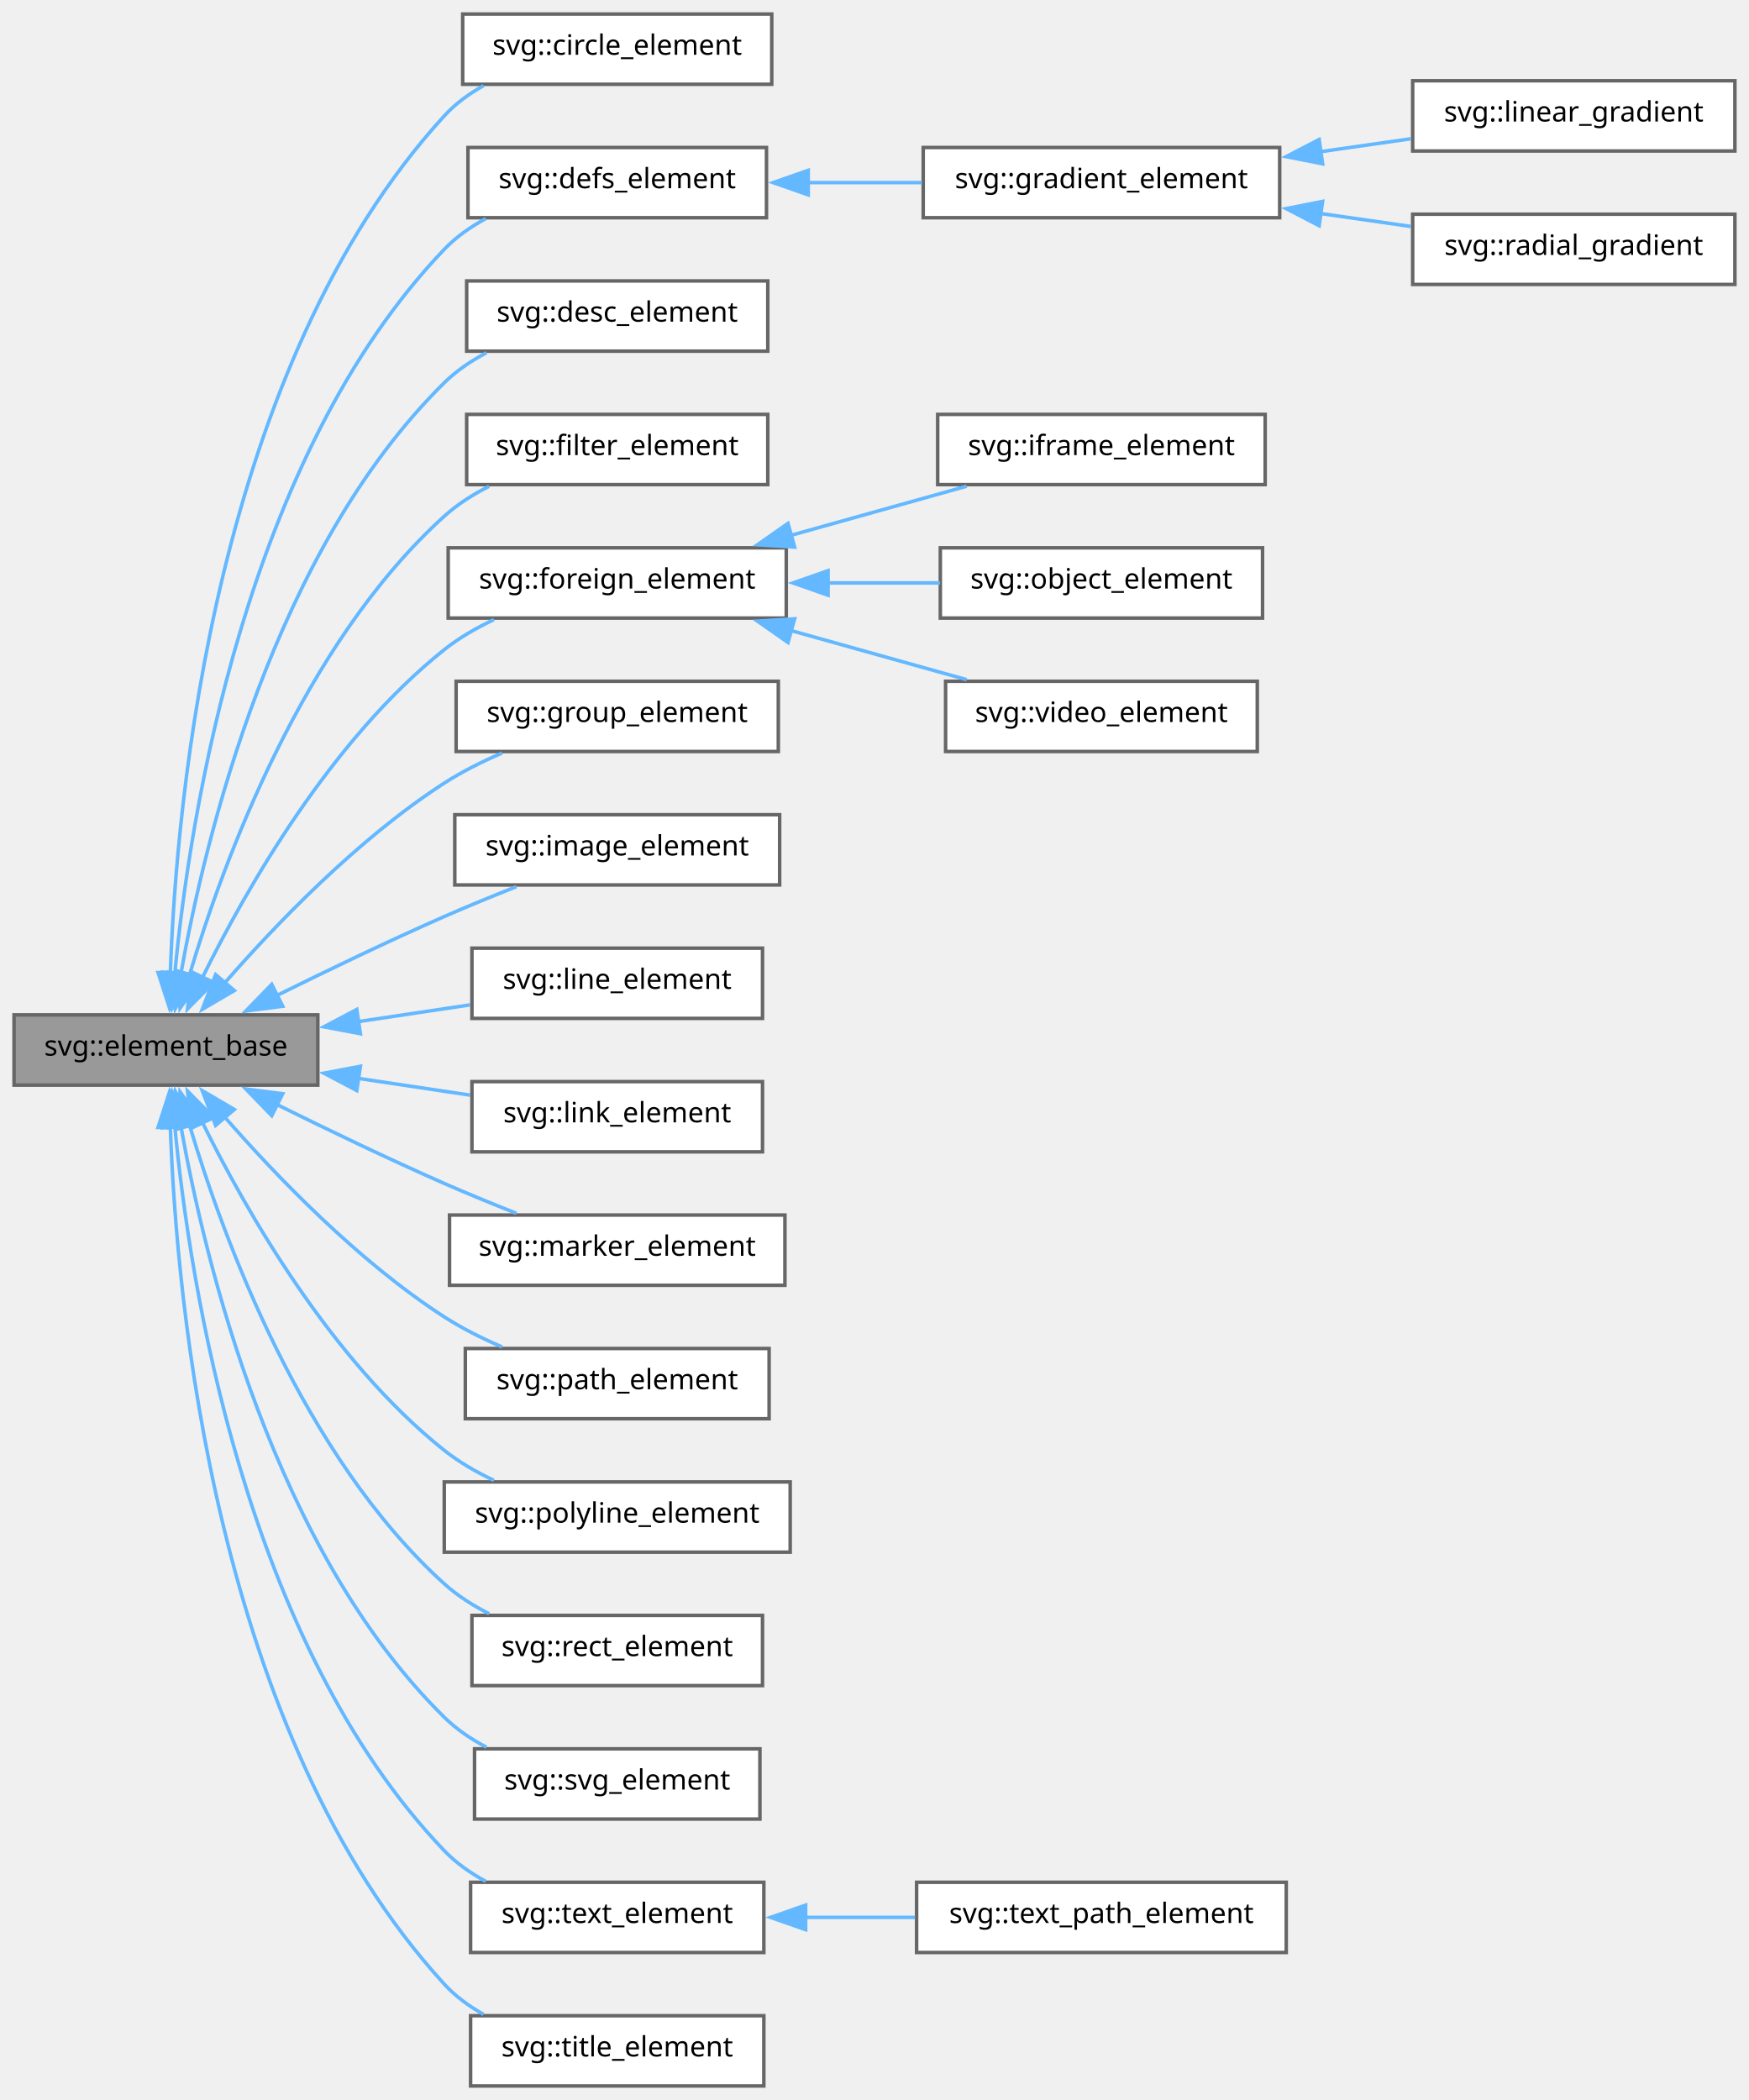
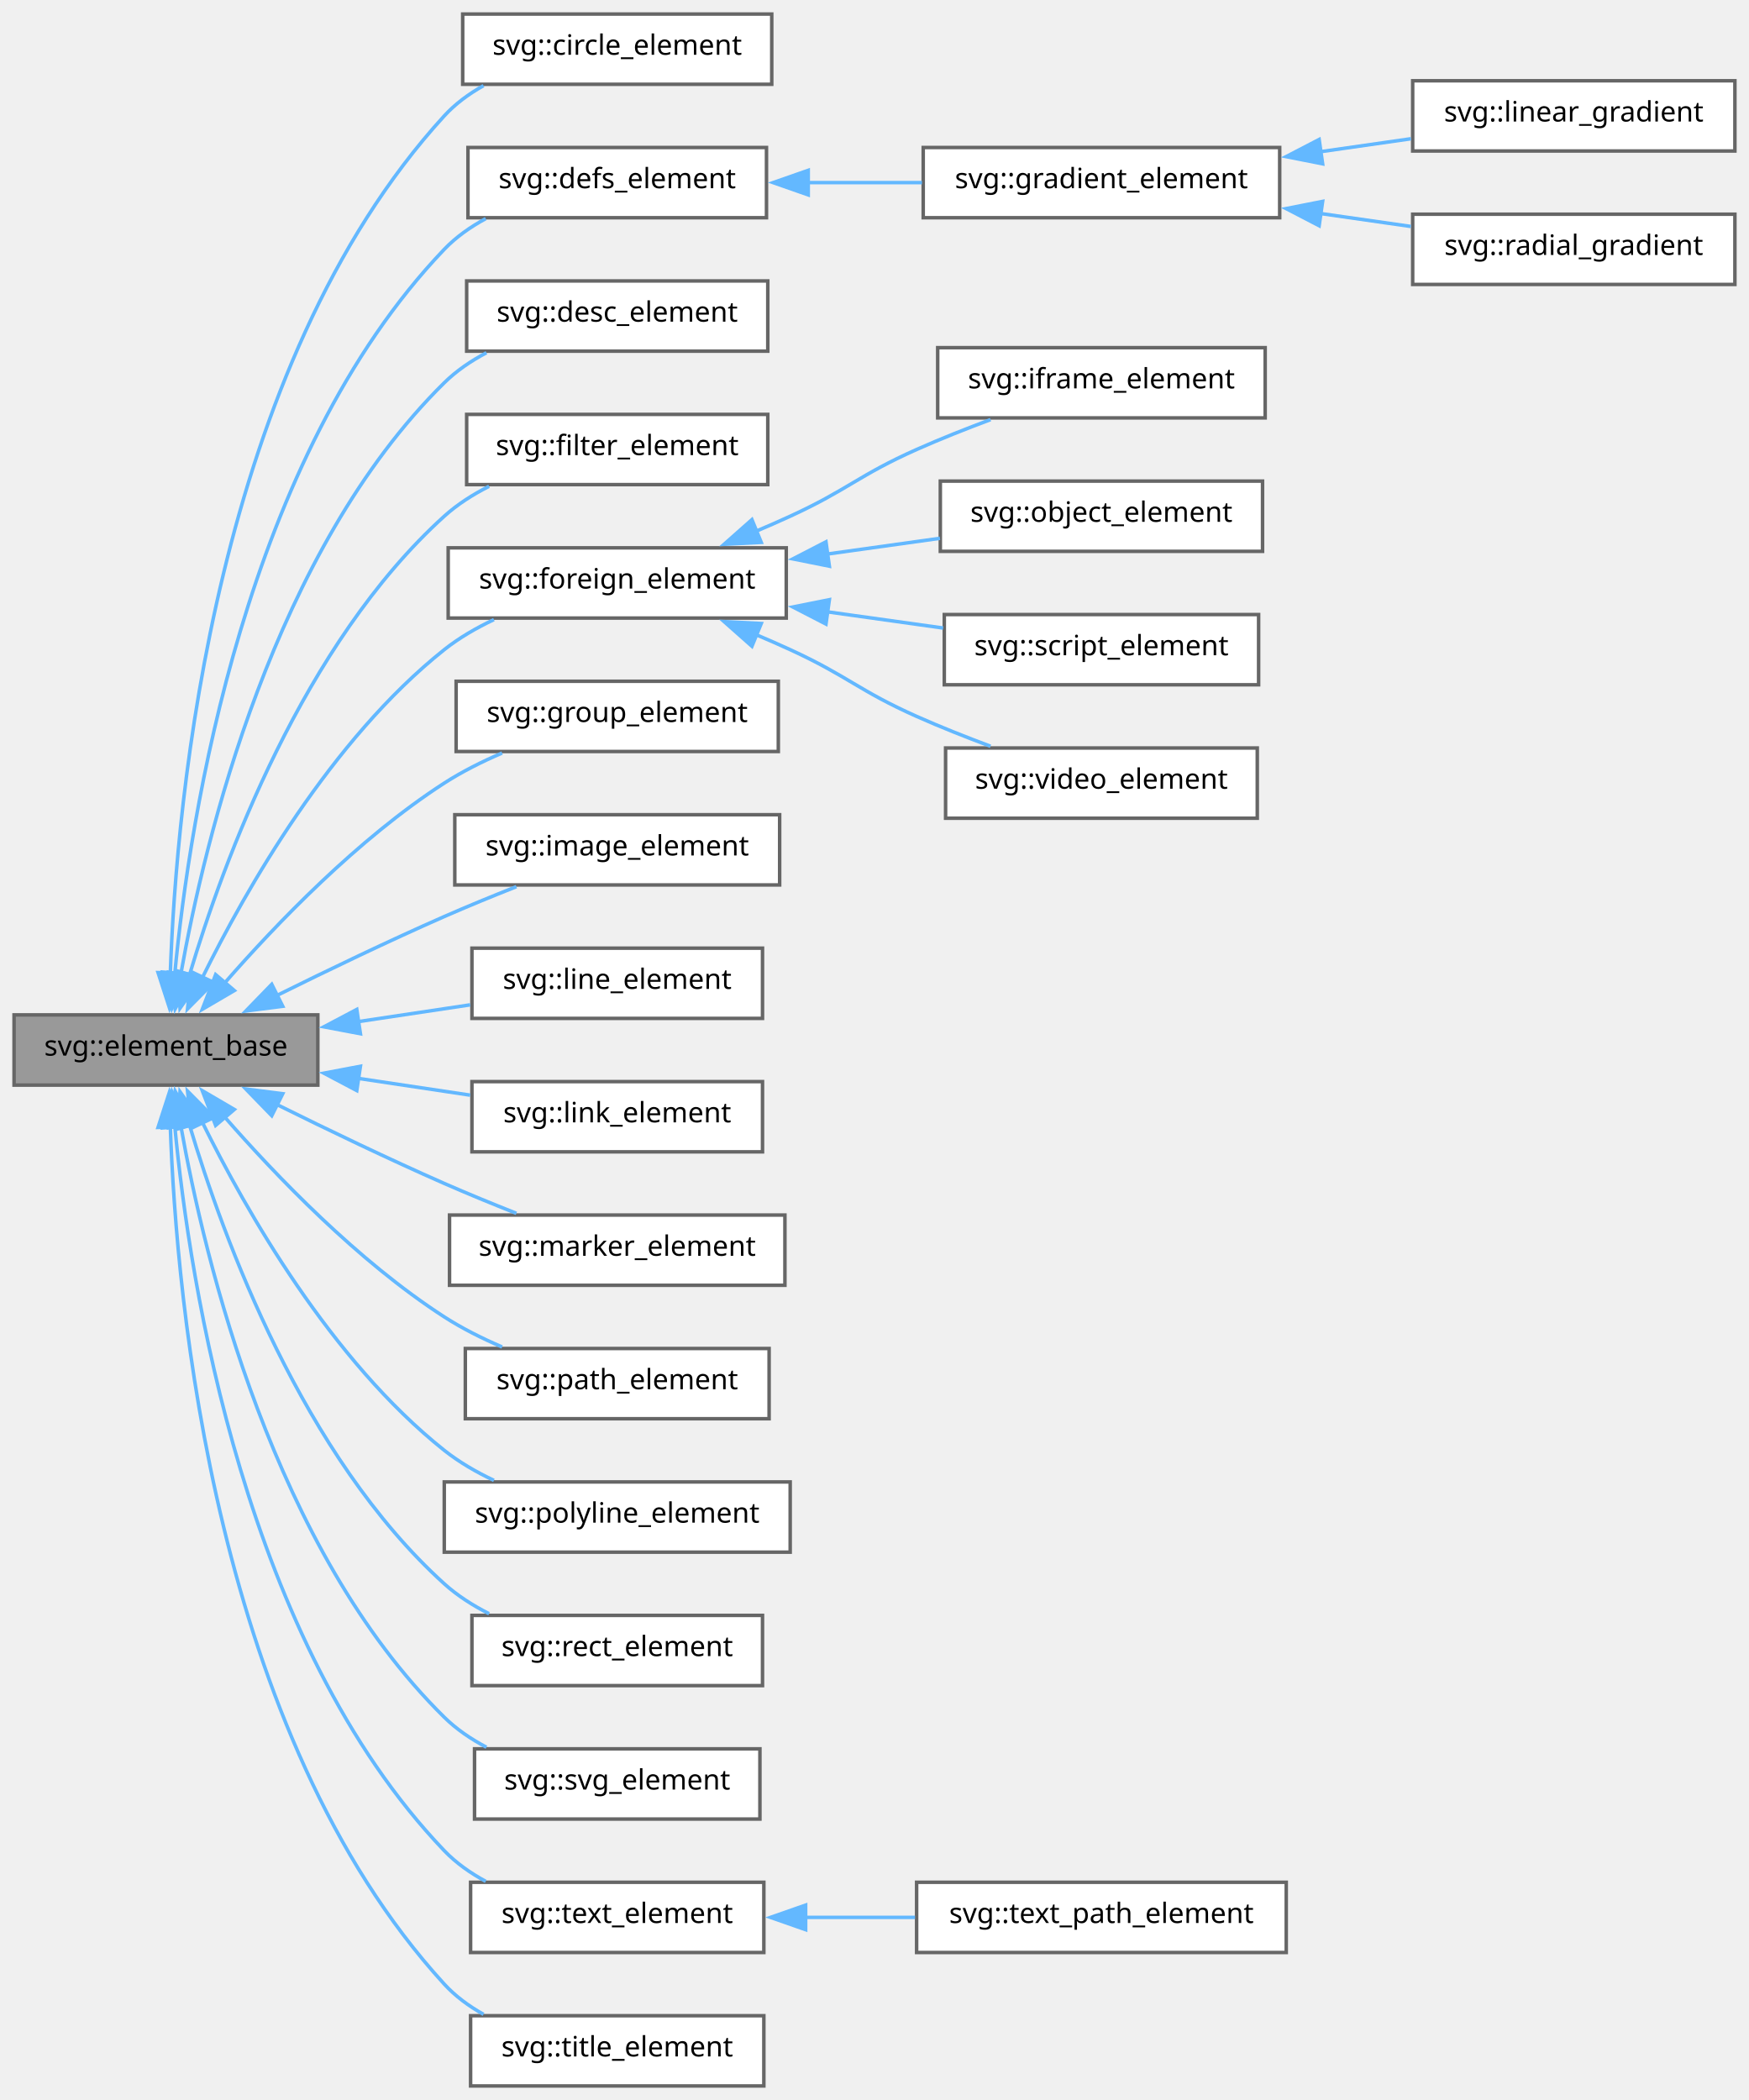
<svg xmlns="http://www.w3.org/2000/svg" xmlns:xlink="http://www.w3.org/1999/xlink" width="498pt" height="598pt" viewBox="0.00 0.00 498.00 598.00">
  <g id="graph0" class="graph" transform="scale(1 1) rotate(0) translate(4 594)">
    <g id="Node000001" class="node">
      <g id="a_Node000001">
        <a xlink:title="Abstract base class for all SVG Elements.">
          <polygon fill="#999999" stroke="#666666" points="86.5,-305 0,-305 0,-285 86.5,-285 86.5,-305" />
          <text text-anchor="middle" x="43.25" y="-293.4" font-family="SourceSans" font-size="8.00">svg::element_base</text>
        </a>
      </g>
    </g>
    <g id="Node000002" class="node">
      <g id="a_Node000002">
        <a xlink:href="group__elements.html#structsvg_1_1circle__element" target="_top" xlink:title=" ">
          <polygon fill="white" stroke="#666666" points="215.75,-590 127.75,-590 127.75,-570 215.75,-570 215.75,-590" />
          <text text-anchor="middle" x="171.75" y="-578.4" font-family="SourceSans" font-size="8.00">svg::circle_element</text>
        </a>
      </g>
    </g>
    <g id="edge1_Node000001_Node000002" class="edge">
      <g id="a_edge1_Node000001_Node000002">
        <a xlink:title=" ">
          <path fill="none" stroke="#63b8ff" d="M44.49,-316.67C46.2,-366.34 57.19,-489.61 122.5,-561 125.66,-564.45 129.53,-567.29 133.68,-569.61" />
          <polygon fill="#63b8ff" stroke="#63b8ff" points="48,-316.88 44.26,-306.97 41,-317.05 48,-316.88" />
        </a>
      </g>
    </g>
    <g id="Node000003" class="node">
      <g id="a_Node000003">
        <a xlink:href="group__elements.html#structsvg_1_1defs__element" target="_top" xlink:title=" ">
          <polygon fill="white" stroke="#666666" points="214.25,-552 129.25,-552 129.25,-532 214.25,-532 214.25,-552" />
          <text text-anchor="middle" x="171.75" y="-540.4" font-family="SourceSans" font-size="8.00">svg::defs_element</text>
        </a>
      </g>
    </g>
    <g id="edge2_Node000001_Node000003" class="edge">
      <g id="a_edge2_Node000001_Node000003">
        <a xlink:title=" ">
          <path fill="none" stroke="#63b8ff" d="M45.78,-316.84C50.03,-361.42 65.76,-463.68 122.5,-523 125.86,-526.51 129.95,-529.39 134.31,-531.74" />
          <polygon fill="#63b8ff" stroke="#63b8ff" points="49.27,-316.6 44.95,-306.93 42.3,-317.18 49.27,-316.6" />
        </a>
      </g>
    </g>
    <g id="Node000007" class="node">
      <g id="a_Node000007">
        <a xlink:href="group__elements.html#structsvg_1_1desc__element" target="_top" xlink:title=" ">
          <polygon fill="white" stroke="#666666" points="214.62,-514 128.88,-514 128.88,-494 214.62,-494 214.62,-514" />
          <text text-anchor="middle" x="171.75" y="-502.4" font-family="SourceSans" font-size="8.00">svg::desc_element</text>
        </a>
      </g>
    </g>
    <g id="edge6_Node000001_Node000007" class="edge">
      <g id="a_edge6_Node000001_Node000007">
        <a xlink:title=" ">
          <path fill="none" stroke="#63b8ff" d="M47.44,-316.35C54.31,-355.06 73.98,-437.22 122.5,-485 125.96,-488.41 130.11,-491.23 134.51,-493.55" />
          <polygon fill="#63b8ff" stroke="#63b8ff" points="50.93,-316 45.86,-306.7 44.03,-317.14 50.93,-316" />
        </a>
      </g>
    </g>
    <g id="Node000008" class="node">
      <g id="a_Node000008">
        <a xlink:href="group__elements.html#structsvg_1_1filter__element" target="_top" xlink:title=" ">
          <polygon fill="white" stroke="#666666" points="214.62,-476 128.88,-476 128.88,-456 214.62,-456 214.62,-476" />
          <text text-anchor="middle" x="171.75" y="-464.4" font-family="SourceSans" font-size="8.00">svg::filter_element</text>
        </a>
      </g>
    </g>
    <g id="edge7_Node000001_Node000008" class="edge">
      <g id="a_edge7_Node000001_Node000008">
        <a xlink:title=" ">
          <path fill="none" stroke="#63b8ff" d="M49.94,-316.32C59.62,-348.78 82.29,-410.63 122.5,-447 126.24,-450.38 130.65,-453.19 135.26,-455.52" />
          <polygon fill="#63b8ff" stroke="#63b8ff" points="53.36,-315.56 47.26,-306.89 46.62,-317.47 53.36,-315.56" />
        </a>
      </g>
    </g>
    <g id="Node000009" class="node">
      <g id="a_Node000009">
        <a xlink:href="group__elements.html#structsvg_1_1foreign__element" target="_top" xlink:title=" ">
          <polygon fill="white" stroke="#666666" points="219.88,-438 123.62,-438 123.62,-418 219.88,-418 219.88,-438" />
          <text text-anchor="middle" x="171.75" y="-426.4" font-family="SourceSans" font-size="8.00">svg::foreign_element</text>
        </a>
      </g>
    </g>
    <g id="edge8_Node000001_Node000009" class="edge">
      <g id="a_edge8_Node000001_Node000009">
        <a xlink:title=" ">
          <path fill="none" stroke="#63b8ff" d="M53.62,-315.59C66.06,-340.81 90.25,-383.33 122.5,-409 126.73,-412.36 131.62,-415.19 136.64,-417.56" />
          <polygon fill="#63b8ff" stroke="#63b8ff" points="56.86,-314.24 49.4,-306.71 50.54,-317.25 56.86,-314.24" />
        </a>
      </g>
    </g>
-     <g id="Node000013" class="node">
-       <g id="a_Node000013">
+     <g id="Node000014" class="node">
+       <g id="a_Node000014">
        <a xlink:href="group__elements.html#structsvg_1_1group__element" target="_top" xlink:title=" ">
          <polygon fill="white" stroke="#666666" points="217.62,-400 125.88,-400 125.88,-380 217.62,-380 217.62,-400" />
          <text text-anchor="middle" x="171.75" y="-388.4" font-family="SourceSans" font-size="8.00">svg::group_element</text>
        </a>
      </g>
    </g>
-     <g id="edge12_Node000001_Node000013" class="edge">
-       <g id="a_edge12_Node000001_Node000013">
+     <g id="edge13_Node000001_Node000014" class="edge">
+       <g id="a_edge13_Node000001_Node000014">
        <a xlink:title=" ">
          <path fill="none" stroke="#63b8ff" d="M59.83,-313.92C74.53,-330.77 97.93,-355.15 122.5,-371 127.57,-374.27 133.29,-377.13 138.97,-379.57" />
          <polygon fill="#63b8ff" stroke="#63b8ff" points="62.73,-311.93 53.59,-306.58 57.4,-316.47 62.73,-311.93" />
        </a>
      </g>
    </g>
-     <g id="Node000014" class="node">
-       <g id="a_Node000014">
+     <g id="Node000015" class="node">
+       <g id="a_Node000015">
        <a xlink:href="group__elements.html#structsvg_1_1image__element" target="_top" xlink:title=" ">
          <polygon fill="white" stroke="#666666" points="218,-362 125.5,-362 125.5,-342 218,-342 218,-362" />
          <text text-anchor="middle" x="171.75" y="-350.4" font-family="SourceSans" font-size="8.00">svg::image_element</text>
        </a>
      </g>
    </g>
-     <g id="edge13_Node000001_Node000014" class="edge">
-       <g id="a_edge13_Node000001_Node000014">
+     <g id="edge14_Node000001_Node000015" class="edge">
+       <g id="a_edge14_Node000001_Node000015">
        <a xlink:title=" ">
          <path fill="none" stroke="#63b8ff" d="M74.94,-310.58C89.27,-317.68 106.63,-326.03 122.5,-333 129.09,-335.89 136.28,-338.84 143.04,-341.51" />
          <polygon fill="#63b8ff" stroke="#63b8ff" points="76.51,-307.45 66,-306.11 73.38,-313.71 76.51,-307.45" />
        </a>
      </g>
    </g>
-     <g id="Node000015" class="node">
-       <g id="a_Node000015">
+     <g id="Node000016" class="node">
+       <g id="a_Node000016">
        <a xlink:href="group__elements.html#structsvg_1_1line__element" target="_top" xlink:title=" ">
          <polygon fill="white" stroke="#666666" points="213.12,-324 130.38,-324 130.38,-304 213.12,-304 213.12,-324" />
          <text text-anchor="middle" x="171.75" y="-312.4" font-family="SourceSans" font-size="8.00">svg::line_element</text>
        </a>
      </g>
    </g>
-     <g id="edge14_Node000001_Node000015" class="edge">
-       <g id="a_edge14_Node000001_Node000015">
+     <g id="edge15_Node000001_Node000016" class="edge">
+       <g id="a_edge15_Node000001_Node000016">
        <a xlink:title=" ">
          <path fill="none" stroke="#63b8ff" d="M98.08,-303.09C108.73,-304.69 119.75,-306.34 129.89,-307.86" />
          <polygon fill="#63b8ff" stroke="#63b8ff" points="98.63,-299.63 88.22,-301.6 97.59,-306.55 98.63,-299.63" />
        </a>
      </g>
    </g>
-     <g id="Node000016" class="node">
-       <g id="a_Node000016">
+     <g id="Node000017" class="node">
+       <g id="a_Node000017">
        <a xlink:href="group__elements.html#structsvg_1_1link__element" target="_top" xlink:title=" ">
          <polygon fill="white" stroke="#666666" points="213.12,-286 130.38,-286 130.38,-266 213.12,-266 213.12,-286" />
          <text text-anchor="middle" x="171.75" y="-274.4" font-family="SourceSans" font-size="8.00">svg::link_element</text>
        </a>
      </g>
    </g>
-     <g id="edge15_Node000001_Node000016" class="edge">
-       <g id="a_edge15_Node000001_Node000016">
+     <g id="edge16_Node000001_Node000017" class="edge">
+       <g id="a_edge16_Node000001_Node000017">
        <a xlink:title=" ">
          <path fill="none" stroke="#63b8ff" d="M98.08,-286.91C108.73,-285.31 119.75,-283.66 129.89,-282.14" />
          <polygon fill="#63b8ff" stroke="#63b8ff" points="97.59,-283.45 88.22,-288.4 98.63,-290.37 97.59,-283.45" />
        </a>
      </g>
    </g>
-     <g id="Node000017" class="node">
-       <g id="a_Node000017">
+     <g id="Node000018" class="node">
+       <g id="a_Node000018">
        <a xlink:href="group__elements.html#structsvg_1_1marker__element" target="_top" xlink:title=" ">
          <polygon fill="white" stroke="#666666" points="219.5,-248 124,-248 124,-228 219.5,-228 219.5,-248" />
          <text text-anchor="middle" x="171.75" y="-236.4" font-family="SourceSans" font-size="8.00">svg::marker_element</text>
        </a>
      </g>
    </g>
-     <g id="edge16_Node000001_Node000017" class="edge">
-       <g id="a_edge16_Node000001_Node000017">
+     <g id="edge17_Node000001_Node000018" class="edge">
+       <g id="a_edge17_Node000001_Node000018">
        <a xlink:title=" ">
          <path fill="none" stroke="#63b8ff" d="M74.94,-279.42C89.27,-272.32 106.63,-263.97 122.5,-257 129.09,-254.11 136.28,-251.16 143.04,-248.49" />
          <polygon fill="#63b8ff" stroke="#63b8ff" points="73.38,-276.29 66,-283.89 76.51,-282.55 73.38,-276.29" />
        </a>
      </g>
    </g>
-     <g id="Node000018" class="node">
-       <g id="a_Node000018">
+     <g id="Node000019" class="node">
+       <g id="a_Node000019">
        <a xlink:href="group__elements.html#structsvg_1_1path__element" target="_top" xlink:title=" ">
          <polygon fill="white" stroke="#666666" points="215,-210 128.5,-210 128.5,-190 215,-190 215,-210" />
          <text text-anchor="middle" x="171.75" y="-198.4" font-family="SourceSans" font-size="8.00">svg::path_element</text>
        </a>
      </g>
    </g>
-     <g id="edge17_Node000001_Node000018" class="edge">
-       <g id="a_edge17_Node000001_Node000018">
+     <g id="edge18_Node000001_Node000019" class="edge">
+       <g id="a_edge18_Node000001_Node000019">
        <a xlink:title=" ">
          <path fill="none" stroke="#63b8ff" d="M59.83,-276.08C74.53,-259.23 97.93,-234.85 122.5,-219 127.57,-215.73 133.29,-212.87 138.97,-210.43" />
          <polygon fill="#63b8ff" stroke="#63b8ff" points="57.4,-273.53 53.59,-283.42 62.73,-278.07 57.4,-273.53" />
        </a>
      </g>
    </g>
-     <g id="Node000019" class="node">
-       <g id="a_Node000019">
+     <g id="Node000020" class="node">
+       <g id="a_Node000020">
        <a xlink:href="group__elements.html#structsvg_1_1polyline__element" target="_top" xlink:title=" ">
          <polygon fill="white" stroke="#666666" points="221,-172 122.5,-172 122.5,-152 221,-152 221,-172" />
          <text text-anchor="middle" x="171.75" y="-160.4" font-family="SourceSans" font-size="8.00">svg::polyline_element</text>
        </a>
      </g>
    </g>
-     <g id="edge18_Node000001_Node000019" class="edge">
-       <g id="a_edge18_Node000001_Node000019">
+     <g id="edge19_Node000001_Node000020" class="edge">
+       <g id="a_edge19_Node000001_Node000020">
        <a xlink:title=" ">
          <path fill="none" stroke="#63b8ff" d="M53.62,-274.41C66.06,-249.19 90.25,-206.67 122.5,-181 126.73,-177.64 131.62,-174.81 136.64,-172.44" />
          <polygon fill="#63b8ff" stroke="#63b8ff" points="50.54,-272.75 49.4,-283.29 56.86,-275.76 50.54,-272.75" />
        </a>
      </g>
    </g>
-     <g id="Node000020" class="node">
-       <g id="a_Node000020">
+     <g id="Node000021" class="node">
+       <g id="a_Node000021">
        <a xlink:href="group__elements.html#structsvg_1_1rect__element" target="_top" xlink:title=" ">
          <polygon fill="white" stroke="#666666" points="213.12,-134 130.38,-134 130.38,-114 213.12,-114 213.12,-134" />
          <text text-anchor="middle" x="171.75" y="-122.4" font-family="SourceSans" font-size="8.00">svg::rect_element</text>
        </a>
      </g>
    </g>
-     <g id="edge19_Node000001_Node000020" class="edge">
-       <g id="a_edge19_Node000001_Node000020">
+     <g id="edge20_Node000001_Node000021" class="edge">
+       <g id="a_edge20_Node000001_Node000021">
        <a xlink:title=" ">
          <path fill="none" stroke="#63b8ff" d="M49.94,-273.68C59.62,-241.22 82.29,-179.37 122.5,-143 126.24,-139.62 130.65,-136.81 135.26,-134.48" />
          <polygon fill="#63b8ff" stroke="#63b8ff" points="46.62,-272.53 47.26,-283.11 53.36,-274.44 46.62,-272.53" />
        </a>
      </g>
    </g>
-     <g id="Node000021" class="node">
-       <g id="a_Node000021">
+     <g id="Node000022" class="node">
+       <g id="a_Node000022">
        <a xlink:href="group__elements.html#structsvg_1_1svg__element" target="_top" xlink:title=" ">
          <polygon fill="white" stroke="#666666" points="212.38,-96 131.12,-96 131.12,-76 212.38,-76 212.38,-96" />
          <text text-anchor="middle" x="171.75" y="-84.4" font-family="SourceSans" font-size="8.00">svg::svg_element</text>
        </a>
      </g>
    </g>
-     <g id="edge20_Node000001_Node000021" class="edge">
-       <g id="a_edge20_Node000001_Node000021">
+     <g id="edge21_Node000001_Node000022" class="edge">
+       <g id="a_edge21_Node000001_Node000022">
        <a xlink:title=" ">
          <path fill="none" stroke="#63b8ff" d="M47.44,-273.65C54.31,-234.94 73.98,-152.78 122.5,-105 125.96,-101.59 130.11,-98.77 134.51,-96.45" />
          <polygon fill="#63b8ff" stroke="#63b8ff" points="44.03,-272.86 45.86,-283.3 50.93,-274 44.03,-272.86" />
        </a>
      </g>
    </g>
-     <g id="Node000022" class="node">
-       <g id="a_Node000022">
+     <g id="Node000023" class="node">
+       <g id="a_Node000023">
        <a xlink:href="group__elements.html#structsvg_1_1text__element" target="_top" xlink:title=" ">
          <polygon fill="white" stroke="#666666" points="213.5,-58 130,-58 130,-38 213.5,-38 213.5,-58" />
          <text text-anchor="middle" x="171.75" y="-46.4" font-family="SourceSans" font-size="8.00">svg::text_element</text>
        </a>
      </g>
    </g>
-     <g id="edge21_Node000001_Node000022" class="edge">
-       <g id="a_edge21_Node000001_Node000022">
+     <g id="edge22_Node000001_Node000023" class="edge">
+       <g id="a_edge22_Node000001_Node000023">
        <a xlink:title=" ">
          <path fill="none" stroke="#63b8ff" d="M45.78,-273.16C50.03,-228.58 65.76,-126.32 122.5,-67 125.86,-63.49 129.95,-60.61 134.31,-58.26" />
          <polygon fill="#63b8ff" stroke="#63b8ff" points="42.3,-272.82 44.95,-283.07 49.27,-273.4 42.3,-272.82" />
        </a>
      </g>
    </g>
-     <g id="Node000024" class="node">
-       <g id="a_Node000024">
+     <g id="Node000025" class="node">
+       <g id="a_Node000025">
        <a xlink:href="group__elements.html#structsvg_1_1title__element" target="_top" xlink:title=" ">
          <polygon fill="white" stroke="#666666" points="213.5,-20 130,-20 130,0 213.5,0 213.5,-20" />
          <text text-anchor="middle" x="171.75" y="-8.4" font-family="SourceSans" font-size="8.00">svg::title_element</text>
        </a>
      </g>
    </g>
-     <g id="edge23_Node000001_Node000024" class="edge">
-       <g id="a_edge23_Node000001_Node000024">
+     <g id="edge24_Node000001_Node000025" class="edge">
+       <g id="a_edge24_Node000001_Node000025">
        <a xlink:title=" ">
          <path fill="none" stroke="#63b8ff" d="M44.49,-273.33C46.2,-223.66 57.19,-100.39 122.5,-29 125.66,-25.55 129.53,-22.71 133.68,-20.39" />
          <polygon fill="#63b8ff" stroke="#63b8ff" points="41,-272.95 44.26,-283.03 48,-273.12 41,-272.95" />
        </a>
      </g>
    </g>
    <g id="Node000004" class="node">
      <g id="a_Node000004">
        <a xlink:href="group__elements.html#structsvg_1_1gradient__element" target="_top" xlink:title=" ">
          <polygon fill="white" stroke="#666666" points="360.38,-552 258.88,-552 258.88,-532 360.38,-532 360.38,-552" />
          <text text-anchor="middle" x="309.62" y="-540.4" font-family="SourceSans" font-size="8.00">svg::gradient_element</text>
        </a>
      </g>
    </g>
    <g id="edge3_Node000003_Node000004" class="edge">
      <g id="a_edge3_Node000003_Node000004">
        <a xlink:title=" ">
          <path fill="none" stroke="#63b8ff" d="M225.99,-542C236.71,-542 247.93,-542 258.53,-542" />
          <polygon fill="#63b8ff" stroke="#63b8ff" points="226.14,-538.5 216.14,-542 226.14,-545.5 226.14,-538.5" />
        </a>
      </g>
    </g>
    <g id="Node000005" class="node">
      <g id="a_Node000005">
        <a xlink:href="group__elements.html#structsvg_1_1linear__gradient" target="_top" xlink:title="Linear gradients https://developer.mozilla.org/en-US/docs/Web/SVG/Element/linearGradient.">
          <polygon fill="white" stroke="#666666" points="490,-571 398.25,-571 398.25,-551 490,-551 490,-571" />
          <text text-anchor="middle" x="444.12" y="-559.4" font-family="SourceSans" font-size="8.00">svg::linear_gradient</text>
        </a>
      </g>
    </g>
    <g id="edge4_Node000004_Node000005" class="edge">
      <g id="a_edge4_Node000004_Node000005">
        <a xlink:title=" ">
          <path fill="none" stroke="#63b8ff" d="M372,-550.8C380.67,-552.04 389.46,-553.3 397.75,-554.49" />
          <polygon fill="#63b8ff" stroke="#63b8ff" points="372.61,-547.35 362.22,-549.4 371.62,-554.28 372.61,-547.35" />
        </a>
      </g>
    </g>
    <g id="Node000006" class="node">
      <g id="a_Node000006">
        <a xlink:href="group__elements.html#structsvg_1_1radial__gradient" target="_top" xlink:title="Circular gradients https://developer.mozilla.org/en-US/docs/Web/SVG/Element/radialGradient.">
          <polygon fill="white" stroke="#666666" points="490,-533 398.25,-533 398.25,-513 490,-513 490,-533" />
          <text text-anchor="middle" x="444.12" y="-521.4" font-family="SourceSans" font-size="8.00">svg::radial_gradient</text>
        </a>
      </g>
    </g>
    <g id="edge5_Node000004_Node000006" class="edge">
      <g id="a_edge5_Node000004_Node000006">
        <a xlink:title=" ">
          <path fill="none" stroke="#63b8ff" d="M372,-533.2C380.67,-531.96 389.46,-530.7 397.75,-529.51" />
          <polygon fill="#63b8ff" stroke="#63b8ff" points="371.62,-529.72 362.22,-534.6 372.61,-536.65 371.62,-529.72" />
        </a>
      </g>
    </g>
    <g id="Node000010" class="node">
      <g id="a_Node000010">
        <a xlink:href="group__elements.html#structsvg_1_1iframe__element" target="_top" xlink:title="iframe HTML object embedded in SVG container. NB: HTML elements video/audio/iframe/canvas can be used...">
-           <polygon fill="white" stroke="#666666" points="356.25,-476 263,-476 263,-456 356.25,-456 356.25,-476" />
-           <text text-anchor="middle" x="309.62" y="-464.4" font-family="SourceSans" font-size="8.00">svg::iframe_element</text>
+           <polygon fill="white" stroke="#666666" points="356.25,-495 263,-495 263,-475 356.25,-475 356.25,-495" />
+           <text text-anchor="middle" x="309.62" y="-483.4" font-family="SourceSans" font-size="8.00">svg::iframe_element</text>
        </a>
      </g>
    </g>
    <g id="edge9_Node000009_Node000010" class="edge">
      <g id="a_edge9_Node000009_Node000010">
        <a xlink:title=" ">
-           <path fill="none" stroke="#63b8ff" d="M221.3,-441.58C237.74,-446.18 255.83,-451.23 271.26,-455.55" />
-           <polygon fill="#63b8ff" stroke="#63b8ff" points="222.27,-438.21 211.7,-438.89 220.38,-444.96 222.27,-438.21" />
+           <path fill="none" stroke="#63b8ff" d="M211.29,-442.73C214.6,-444.13 217.87,-445.56 221,-447 237.44,-454.55 240.47,-458.64 257,-466 263.72,-468.99 271.06,-471.9 278.05,-474.51" />
+           <polygon fill="#63b8ff" stroke="#63b8ff" points="212.76,-439.55 202.18,-439.01 210.11,-446.03 212.76,-439.55" />
        </a>
      </g>
    </g>
    <g id="Node000011" class="node">
      <g id="a_Node000011">
        <a xlink:href="group__elements.html#structsvg_1_1object__element" target="_top" xlink:title="HTML object embedded in SVG container. Unlike image_elements, object_elements are not locked down for...">
-           <polygon fill="white" stroke="#666666" points="355.5,-438 263.75,-438 263.75,-418 355.5,-418 355.5,-438" />
-           <text text-anchor="middle" x="309.62" y="-426.4" font-family="SourceSans" font-size="8.00">svg::object_element</text>
+           <polygon fill="white" stroke="#666666" points="355.5,-457 263.75,-457 263.75,-437 355.5,-437 355.5,-457" />
+           <text text-anchor="middle" x="309.62" y="-445.4" font-family="SourceSans" font-size="8.00">svg::object_element</text>
        </a>
      </g>
    </g>
    <g id="edge10_Node000009_Node000011" class="edge">
      <g id="a_edge10_Node000009_Node000011">
        <a xlink:title=" ">
-           <path fill="none" stroke="#63b8ff" d="M231.72,-428C242.42,-428 253.42,-428 263.64,-428" />
-           <polygon fill="#63b8ff" stroke="#63b8ff" points="231.79,-424.5 221.79,-428 231.79,-431.5 231.79,-424.5" />
+           <path fill="none" stroke="#63b8ff" d="M231.37,-436.2C242.18,-437.71 253.31,-439.27 263.64,-440.71" />
+           <polygon fill="#63b8ff" stroke="#63b8ff" points="232.16,-432.77 221.77,-434.85 231.19,-439.71 232.16,-432.77" />
        </a>
      </g>
    </g>
    <g id="Node000012" class="node">
      <g id="a_Node000012">
-         <a xlink:href="group__elements.html#structsvg_1_1video__element" target="_top" xlink:title="video HTML object embedded in SVG container. NB: HTML elements video/audio/iframe/canvas can be used ...">
-           <polygon fill="white" stroke="#666666" points="354,-400 265.25,-400 265.25,-380 354,-380 354,-400" />
-           <text text-anchor="middle" x="309.62" y="-388.4" font-family="SourceSans" font-size="8.00">svg::video_element</text>
+         <a xlink:href="group__elements.html#structsvg_1_1script__element" target="_top" xlink:title=" ">
+           <polygon fill="white" stroke="#666666" points="354.38,-419 264.88,-419 264.88,-399 354.38,-399 354.38,-419" />
+           <text text-anchor="middle" x="309.62" y="-407.4" font-family="SourceSans" font-size="8.00">svg::script_element</text>
        </a>
      </g>
    </g>
    <g id="edge11_Node000009_Node000012" class="edge">
      <g id="a_edge11_Node000009_Node000012">
        <a xlink:title=" ">
-           <path fill="none" stroke="#63b8ff" d="M221.3,-414.42C237.74,-409.82 255.83,-404.77 271.26,-400.45" />
-           <polygon fill="#63b8ff" stroke="#63b8ff" points="220.38,-411.04 211.7,-417.11 222.27,-417.79 220.38,-411.04" />
-         </a>
-       </g>
-     </g>
-     <g id="Node000023" class="node">
-       <g id="a_Node000023">
+           <path fill="none" stroke="#63b8ff" d="M231.62,-419.77C242.67,-418.22 254.04,-416.63 264.55,-415.16" />
+           <polygon fill="#63b8ff" stroke="#63b8ff" points="231.19,-416.29 221.77,-421.15 232.16,-423.23 231.19,-416.29" />
+         </a>
+       </g>
+     </g>
+     <g id="Node000013" class="node">
+       <g id="a_Node000013">
+         <a xlink:href="group__elements.html#structsvg_1_1video__element" target="_top" xlink:title="video HTML object embedded in SVG container. NB: HTML elements video/audio/iframe/canvas can be used ...">
+           <polygon fill="white" stroke="#666666" points="354,-381 265.25,-381 265.25,-361 354,-361 354,-381" />
+           <text text-anchor="middle" x="309.62" y="-369.4" font-family="SourceSans" font-size="8.00">svg::video_element</text>
+         </a>
+       </g>
+     </g>
+     <g id="edge12_Node000009_Node000013" class="edge">
+       <g id="a_edge12_Node000009_Node000013">
+         <a xlink:title=" ">
+           <path fill="none" stroke="#63b8ff" d="M211.29,-413.27C214.6,-411.87 217.87,-410.44 221,-409 237.44,-401.45 240.47,-397.36 257,-390 263.72,-387.01 271.06,-384.1 278.05,-381.49" />
+           <polygon fill="#63b8ff" stroke="#63b8ff" points="210.11,-409.97 202.18,-416.99 212.76,-416.45 210.11,-409.97" />
+         </a>
+       </g>
+     </g>
+     <g id="Node000024" class="node">
+       <g id="a_Node000024">
        <a xlink:href="group__elements.html#structsvg_1_1text__path__element" target="_top" xlink:title=" ">
          <polygon fill="white" stroke="#666666" points="362.25,-58 257,-58 257,-38 362.25,-38 362.25,-58" />
          <text text-anchor="middle" x="309.62" y="-46.4" font-family="SourceSans" font-size="8.00">svg::text_path_element</text>
        </a>
      </g>
    </g>
-     <g id="edge22_Node000022_Node000023" class="edge">
-       <g id="a_edge22_Node000022_Node000023">
+     <g id="edge23_Node000023_Node000024" class="edge">
+       <g id="a_edge23_Node000023_Node000024">
        <a xlink:title=" ">
          <path fill="none" stroke="#63b8ff" d="M225.23,-48C235.51,-48 246.28,-48 256.55,-48" />
          <polygon fill="#63b8ff" stroke="#63b8ff" points="225.4,-44.5 215.4,-48 225.4,-51.5 225.4,-44.5" />
        </a>
      </g>
    </g>
  </g>
</svg>
